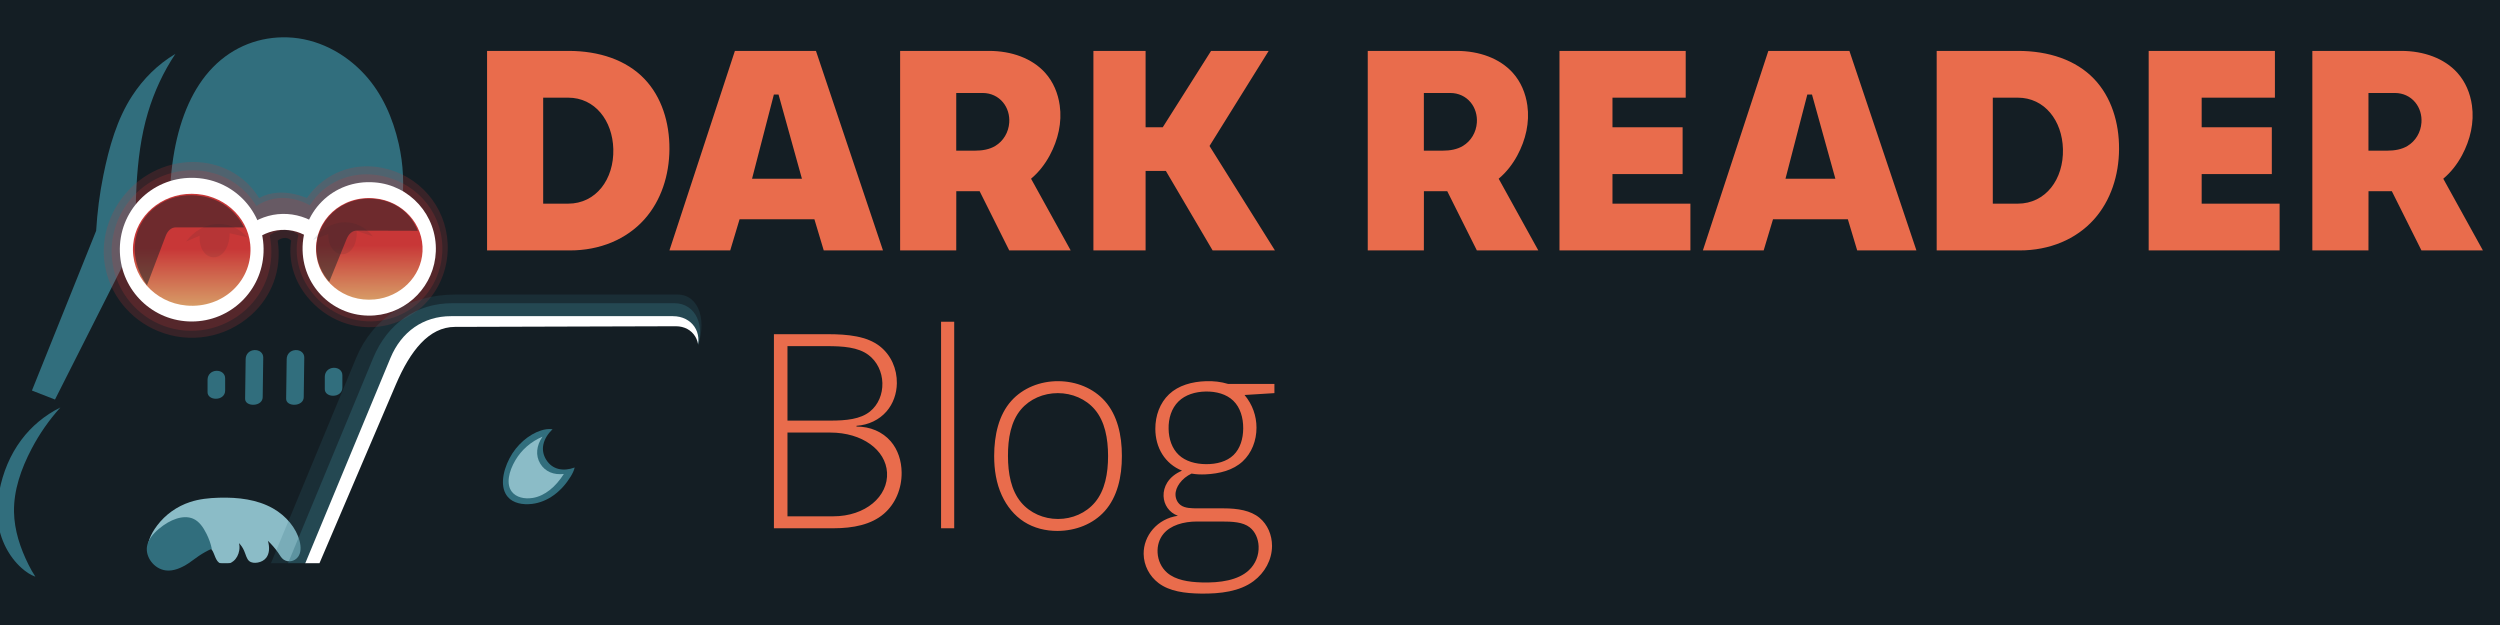
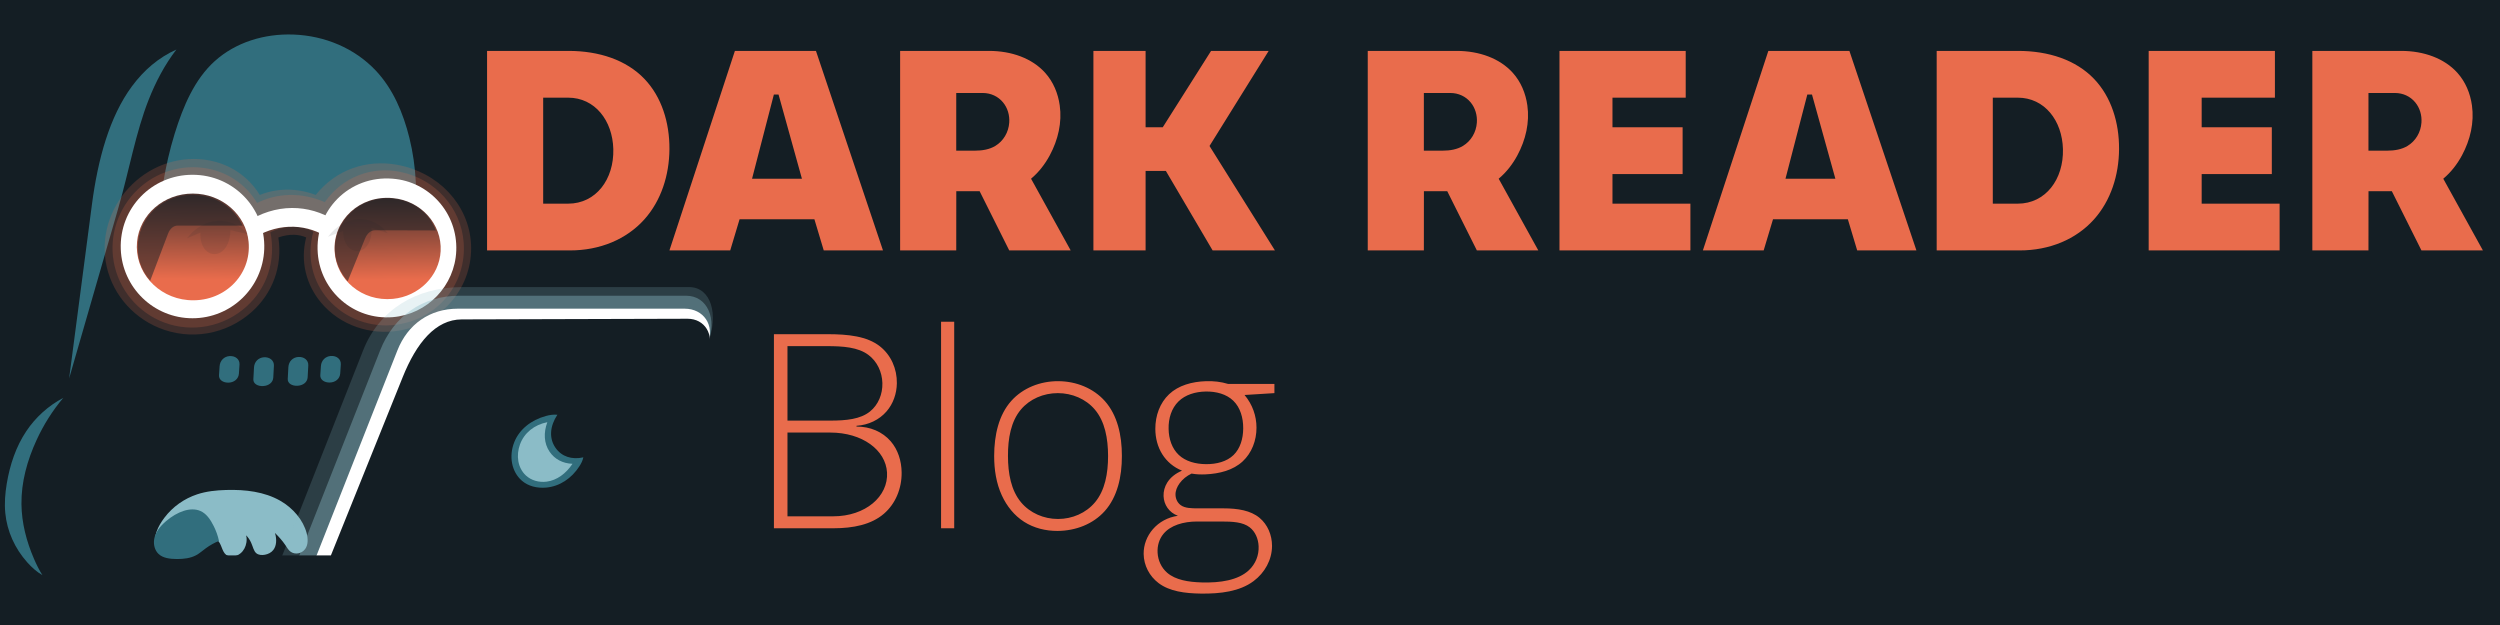
<svg xmlns="http://www.w3.org/2000/svg" viewBox="0 0 2048 512">
  <defs>
-     <linearGradient x1="157.136" y1="203.793" x2="157.055" y2="250.503" id="gradient9410" gradientUnits="userSpaceOnUse">
-       <stop offset="0%" stop-color="rgb(200,55,55)" />
-       <stop offset="100%" stop-color="rgb(215,155,102)" />
+     <linearGradient x1="164.399" y1="134.689" x2="163.25" y2="228.879" id="gradient10758" gradientUnits="userSpaceOnUse">
+       <stop offset="0%" stop-color="rgb(20,30,36)" />
+       <stop offset="100%" stop-color="rgb(233,108,76)" />
    </linearGradient>
-     <linearGradient x1="302.2" y1="201.083" x2="302.536" y2="245.526" id="gradient9411" gradientUnits="userSpaceOnUse">
-       <stop offset="0%" stop-color="rgb(200,55,55)" />
-       <stop offset="100%" stop-color="rgb(215,155,102)" />
+     <linearGradient x1="312.685" y1="140.506" x2="313.837" y2="229.228" id="gradient10759" gradientUnits="userSpaceOnUse">
+       <stop offset="0%" stop-color="rgb(20,30,36)" />
+       <stop offset="100%" stop-color="rgb(233,108,76)" />
    </linearGradient>
  </defs>
  <g>
    <path d="M-34,-22 L2066,-22 L2066,559 L-34,559 L-34,-22 Z" fill="rgb(20,30,36)" opacity="1" />
  </g>
  <g>
    <g>
-       <path d="M198.822,262.737 C258.55,260.348 315.47,272.449 345.201,310.307 C371.534,343.839 374.177,391.552 352.283,429.526 C329.878,468.385 284.088,490.352 229.185,490.352 L61.57,490.352 C43.532,490.352 33.097,469.306 26.159,444.317 C16.005,407.745 15.326,369.721 32.485,339.157 C59.679,290.718 125.88,265.654 198.822,262.737 Z" fill="rgb(20,30,36)" opacity="1" />
-       <path d="M115.78,338.613 C120.777,350.411 120.179,365.286 116.765,379.758 C114.514,389.299 111.061,398.476 106.141,406.907 C101.762,414.41 96.189,421.128 89.616,426.973 C94.635,423.714 100.245,421.865 106.141,421.071 C115.584,419.8 125.757,421.398 135.651,424.613 L145.175,465.564 C132.784,470.873 120.231,475.652 107.403,479.728 C87.18,486.155 67.09,491.487 48.383,487.991 C23.175,483.28 2.935,464.829 -4.771,439.875 C-10.492,421.349 -8.193,400.579 -1.155,380.805 C3.067,368.945 9.023,357.819 16.928,348.257 C29.976,332.473 47.895,321.724 67.559,318.119 C79.74,315.886 92.136,316.559 101.615,322.087 C107.993,325.807 112.796,331.568 115.78,338.613 Z" fill="rgb(20,30,36)" opacity="1" />
-       <path d="M49.477,333.791 C40.19,344.091 32.329,355.38 25.942,367.545 C17.258,384.087 11.162,401.62 11.476,419.382 C11.74,434.262 16.496,448.854 23.402,462.657 C25.08,466.011 26.876,469.308 28.983,472.424 C24.752,470.925 21.182,468.414 17.821,465.448 C7.216,456.089 -0.137,441.681 -1.784,426.615 C-2.656,418.644 -2.093,410.521 -0.579,402.505 C2.325,387.134 8.261,372.654 17.504,360.312 C25.839,349.181 36.676,340.152 49.477,333.791 Z" fill="rgb(49,110,125)" opacity="1" />
-       <path d="M172.324,449.038 C175.656,451.759 175.857,458.178 179.309,460.846 C182.476,463.295 187.402,462.761 191.21,459.662 C193.782,457.569 195.409,454.399 195.99,450.881 C196.316,448.913 196.301,446.888 195.764,444.914 C197.544,446.674 198.901,448.8 199.914,451.042 C201.39,454.308 201.986,457.893 204.194,459.662 C205.966,461.082 208.588,461.331 211.179,460.846 C213.899,460.338 216.399,459.08 218.066,456.947 C220.728,453.539 221.035,448.335 219.461,442.995 C222.547,446.017 225.466,449.277 227.832,452.761 C229.32,454.952 230.512,457.21 232.426,458.486 C236.104,460.935 241.354,460.014 244.198,456.144 C246.602,452.874 246.712,448.109 245.39,443.026 C242.683,432.614 234.383,422.553 223.647,416.485 C210.739,409.19 195.287,407.257 179.301,407.726 C171.219,407.963 163.207,408.789 155.694,411.267 C144.936,414.814 135.575,421.473 128.77,430.438 C123.149,437.842 119.554,446.084 121.794,452.761 C124.306,460.253 132.532,464.274 141.327,461.133 C153.645,449.637 166.589,444.358 172.324,449.038 Z" fill="rgb(139,188,199)" opacity="1" />
-       <path d="M158.07,424.856 C163.067,426.94 166.507,431.898 169.232,437.414 C171.126,441.247 172.624,445.278 173.504,449.515 C169.778,451.144 166.229,453.17 162.88,455.417 C160.06,457.309 157.434,459.453 154.618,461.319 C148.559,465.332 141.951,468.104 135.734,467.275 C131.048,466.65 126.833,464.004 123.93,460.192 C121.2,456.608 119.786,452.172 120.387,447.858 C121.159,442.312 125.237,437.373 130.165,433.228 C139.312,425.534 150.046,421.511 158.07,424.856 Z" fill="rgb(49,110,125)" opacity="1" />
-       <path d="M18.133,322.941 L72.381,186.719 C73.791,172.155 75.69,157.682 78.409,143.32 C82.071,123.975 86.609,104.962 95.286,87.867 C105.039,68.652 119.459,52.18 137.479,40.852 C156.011,29.201 177.81,23.337 200.165,21.564 C230.101,19.189 259.795,24.148 283.345,39.647 C302.369,52.166 316.644,71.064 325.538,92.689 C336.504,119.352 338.724,149.202 333.977,179.486 L374.964,312.091 L348.403,334.677 L298.827,328.535 C288.729,344.094 276.891,351.873 262.235,351.873 L174.887,351.873 C158.699,351.873 144.833,344.503 132.393,329.764 L63.931,337.134 L18.133,322.941 Z" fill="rgb(20,30,36)" opacity="1" />
-       <path d="M143.683,44.127 C133.776,58.975 126.337,75.132 121.255,92.03 C115.422,111.429 112.967,131.756 111.812,152.217 C111.004,166.531 111.01,180.867 111.812,195.207 L45.045,327.307 L26.159,319.937 L78.762,189.066 C79.693,173.761 81.617,158.607 84.664,143.619 C89.399,120.322 95.891,97.531 108.271,78.519 C117.326,64.615 129.152,52.755 143.683,44.127 Z" fill="rgb(49,110,125)" opacity="1" />
-       <path d="M235.753,30.615 C213.311,29.812 191.287,37.804 174.373,55.181 C142.107,88.328 133.132,150.654 142.502,218.545 L184.996,213.632 C194.937,193.893 211.279,181.636 231.545,181.14 C251.216,180.658 267.721,191.46 278.247,209.947 L332.191,191.618 L329.003,169.413 C331.303,152.01 330.453,134.662 326.642,117.825 C321.859,96.693 313.114,76.828 299.017,61.346 C282.375,43.07 259.664,31.471 235.753,30.615 Z" fill="rgb(49,110,125)" opacity="1" />
-       <path d="M249.265,292.928 L248.812,325.433 C248.762,329.009 245.591,331.356 241.608,331.574 C237.62,331.792 234.36,329.87 234.405,326.661 L234.858,294.156 C234.918,289.89 238.07,286.98 242.062,286.786 C246.041,286.593 249.319,289.077 249.265,292.928 Z" fill="rgb(49,110,125)" opacity="1" />
-       <path d="M215.649,292.928 L215.196,325.433 C215.146,329.009 211.975,331.356 207.992,331.574 C204.004,331.792 200.744,329.87 200.789,326.661 L201.242,294.156 C201.302,289.89 204.454,286.98 208.446,286.786 C212.424,286.593 215.703,289.077 215.649,292.928 Z" fill="rgb(49,110,125)" opacity="1" />
-       <path d="M184.434,309.9 L184.434,320.063 C184.434,324.034 181.04,326.678 176.777,326.652 C173.065,326.63 170.028,324.578 170.028,321.292 L170.028,311.129 C170.028,306.864 173.197,303.933 177.231,303.759 C181.172,303.588 184.434,306.05 184.434,309.9 Z" fill="rgb(49,110,125)" opacity="1" />
-       <path d="M280.48,307.444 L280.48,317.607 C280.48,321.577 277.085,324.221 272.823,324.195 C269.111,324.173 266.073,322.121 266.073,318.835 L266.073,308.672 C266.073,304.407 269.243,301.477 273.277,301.302 C277.218,301.132 280.48,303.593 280.48,307.444 Z" fill="rgb(49,110,125)" opacity="1" />
-       <path d="M212.229,162.227 C216.964,159.589 222.15,158.228 227.485,157.868 C235.374,157.337 243.547,159.08 251.409,162.205 C266.267,141.063 289.995,132.973 312.789,137.417 C343.397,143.385 365.248,168.982 366.72,199.39 C368.304,232.104 346.596,260.756 314.413,266.953 C291.367,271.392 266.987,262.249 251.364,242.744 C241.319,230.203 235.949,214.173 238.523,197.077 C237.296,195.782 235.711,195.063 234.023,194.919 C231.775,194.728 229.5,195.57 227.485,197.099 C231.161,221.236 222.314,243.267 205.69,258.123 C184.772,276.818 155.32,281.89 129.41,271.2 C106.503,261.749 89.707,241.149 85.82,216.714 C82.163,193.719 90.548,170.103 107.615,153.51 C124.473,137.119 148.014,129.574 170.819,133.894 C187.571,137.068 202.657,146.622 212.229,162.227 Z" fill="rgb(200,55,55)" opacity="0.2" />
-       <path d="M210.049,168.766 C215.998,164.734 222.743,162.577 229.664,162.227 C237.895,161.811 246.127,163.964 253.77,168.107 C266.354,148.626 287.351,140.618 308.068,143.319 C338.931,147.343 361.355,171.843 362.361,201.57 C363.38,231.636 342.535,257.787 312.234,262.594 C291.049,265.955 268.947,257.07 255.069,239.04 C245.136,226.136 240.584,209.547 244.425,192.355 C241.397,189.835 237.774,188.512 234.023,188.381 C229.452,188.221 224.947,189.835 220.946,192.74 C225.742,216.618 217.78,238.924 201.331,253.764 C182.878,270.413 156.882,275.551 133.768,266.841 C112.2,258.713 96.295,239.611 92.359,216.714 C88.671,195.262 96.096,173.131 111.974,157.868 C127.012,143.413 148.058,136.838 168.64,140.433 C185.429,143.366 200.531,153.048 210.049,168.766 Z" fill="rgb(200,55,55)" opacity="0.2" />
-       <path d="M306.896,149.411 C335.678,151.58 358.183,176.38 357.023,206.077 C355.945,233.667 334.264,256.215 306.896,258.384 C276.353,260.803 250.408,237.988 248.051,208.256 C245.354,174.246 272.912,146.656 306.896,149.411 Z" fill="rgb(255,255,255)" opacity="1" />
-       <path d="M157.049,145.68 C190.432,145.614 217.147,173.034 215.895,206.705 C214.723,238.214 188.832,263.37 157.049,263.37 C125.267,263.37 99.376,238.214 98.204,206.705 C96.953,173.034 123.667,145.614 157.049,145.68 Z" fill="rgb(255,255,255)" opacity="1" />
-       <path d="M231.368,175.24 C242.082,175.01 252.517,178.359 261.731,184.813 L257.373,197.89 C250.456,191.91 242.222,188.582 233.547,188.317 C224.658,188.045 216.041,191.007 208.574,196.71 L202.036,185.813 C210.773,179.12 220.865,175.465 231.368,175.24 Z" fill="rgb(255,255,255)" opacity="1" />
-       <path d="M157.049,158.757 C182.111,158.763 202.791,176.993 204.997,200.166 C207.771,229.298 183.071,252.99 152.691,250.294 C126.575,247.976 106.671,225.773 109.102,200.166 C111.319,176.803 132.075,158.721 157.049,158.757 Z" fill="url(#gradient9410)" opacity="1" />
-       <path d="M306.896,162.488 C329.688,164.571 347.3,183.63 346.126,206.077 C345.053,226.585 328.096,243.276 306.896,245.307 C281.526,247.738 260.178,229.616 258.948,206.077 C257.605,180.375 279.878,159.812 306.896,162.488 Z" fill="url(#gradient9411)" opacity="1" />
-       <path d="M178.296,183.47 C187.453,183.161 196.04,187.017 202.587,194.366 L188.128,191.052 C188.067,202.659 182.194,211.171 174.565,210.74 C167.728,210.355 162.894,202.894 163.591,193.073 L152.46,197.823 C159.198,189.085 168.226,183.809 178.296,183.47 Z" fill="rgb(20,30,36)" opacity="0.1" />
-       <path d="M282.414,182.111 C291.338,182.031 299.551,186.12 305.515,193.662 L292.148,189.113 C292.8,199.968 287.683,208.245 280.399,208.263 C273.713,208.28 268.648,201.264 268.895,191.697 L256.425,196.549 C263.182,187.586 272.289,182.202 282.414,182.111 Z" fill="rgb(20,30,36)" opacity="0.1" />
-       <path d="M120.398,233.708 L135.746,193.246 C137.368,188.97 140.325,186.27 144.118,186.27 L199.927,186.27 C193.295,172.736 181.438,164.152 167.837,161.155 C148.925,156.989 129.983,163.41 119.003,177.898 C107.062,193.655 107.453,215.183 120.398,233.708 Z" fill="rgb(20,30,36)" opacity="0.5" />
-       <path d="M269.69,230.918 L283.917,195.891 C285.654,191.617 288.564,188.904 292.289,188.915 L342.242,189.06 C336.989,175.52 325.949,166.887 312.942,163.946 C293.005,159.438 273.568,167.781 264.109,184.875 C256.091,199.361 257.677,216.975 269.69,230.918 Z" fill="rgb(20,30,36)" opacity="0.5" />
-       <path d="M219.742,466.744 L291.745,293.228 C305.541,259.982 335.601,241.291 373.191,241.291 L554.97,241.291 C573.125,241.291 579.938,263.766 570.315,287.326 L501.853,454.94 C498.831,462.339 492.748,466.744 485.125,466.744 L219.742,466.744 Z" fill="rgb(49,110,125)" opacity="0.2" />
-       <path d="M233.704,466.744 L305.707,293.228 C317.414,265.015 341.065,248.373 370.628,248.373 L552.407,248.373 C570.215,248.373 578.446,267.42 570.315,287.326 L501.853,454.94 C498.831,462.339 492.748,466.744 485.125,466.744 L233.704,466.744 Z" fill="rgb(49,110,125)" opacity="0.4" />
-       <path d="M247.868,466.744 L319.872,293.228 C328.807,271.694 346.87,258.997 369.448,258.997 L551.227,258.997 C566.999,258.997 576.269,272.749 570.315,287.326 L501.853,454.94 C498.831,462.339 492.748,466.744 485.125,466.744 L247.868,466.744 Z" fill="rgb(255,255,255)" opacity="1" />
-       <path d="M324.281,315.01 C336.113,287.327 351.4,267.857 372.677,267.794 L553.587,267.26 C567.968,267.217 576.038,280.471 570.315,294.408 L497.132,472.646 C490.435,488.955 472.642,496.211 449.714,496.254 L167.29,496.789 C157.91,496.806 151.577,489.997 150.765,481.444 C149.722,470.455 157.7,461.377 169.651,461.377 L261.721,461.377 L324.281,315.01 Z" fill="rgb(20,30,36)" opacity="1" />
-       <path d="M447.535,376.762 C452.562,384.687 461.351,386.427 470.785,382.977 C470.156,385.61 468.952,388.008 467.557,390.29 C460.003,402.648 448.735,411.262 435.867,412.802 C428.014,413.743 420.382,412.142 416.041,407.142 C409.727,399.868 411.293,387.155 417.467,375.325 C423.128,364.478 433.095,355.869 443.174,352.652 C446.318,351.648 449.415,351.187 452.634,351.623 C444.881,359.169 442.233,368.406 447.535,376.762 Z" fill="rgb(49,110,125)" opacity="1" />
-       <path d="M442.648,379.921 C446.63,386.433 453.695,389.24 461.897,388.263 C455.274,398.784 446.346,406.273 436.435,407.905 C429.51,409.045 422.79,407.358 419.291,402.82 C414.525,396.638 416.648,386.386 422.247,376.943 C427.26,368.486 434.834,361.813 444.408,357.716 C439.445,365.033 438.454,373.063 442.648,379.921 Z" fill="rgb(139,188,199)" opacity="1" />
+       <path d="M210.753,277.295 C267.324,279.877 320.193,297.564 347.057,335.676 C365.757,362.204 370.49,395.426 357.918,423.163 C340.503,461.586 292.786,482.927 234.806,482.927 L67.42,482.927 C38.997,482.927 16.415,462.49 7.858,433.528 C2.755,416.252 3.458,397.21 9.341,379.417 C14.974,362.38 24.4,347.256 38.461,333.716 C76.468,297.117 143.404,274.221 210.753,277.295 Z" fill="rgb(20,30,36)" opacity="1" />
+       <path d="M51.835,325.918 C42.957,336.466 35.671,348.052 29.973,360.447 C22.253,377.235 17.358,395.032 17.576,413.033 C17.761,428.365 21.661,443.494 27.874,457.861 C29.854,462.441 32.064,466.923 34.736,471.16 C29.959,468.402 25.924,464.708 22.3,460.648 C12.157,449.283 5.782,435.245 4.333,420.256 C3.564,412.292 4.194,404.181 5.537,396.178 C8.129,380.731 13.048,365.908 21.545,353.223 C29.143,341.882 39.41,332.513 51.835,325.918 Z" fill="rgb(49,110,125)" opacity="1" />
+       <path d="M178.204,442.649 C181.532,445.366 181.733,451.776 185.18,454.441 C188.343,456.886 193.261,456.353 197.064,453.258 C199.633,451.168 201.258,448.002 201.839,444.489 C202.163,442.524 202.148,440.502 201.613,438.53 C203.39,440.288 204.745,442.411 205.757,444.649 C207.231,447.912 207.826,451.491 210.031,453.258 C211.801,454.676 214.418,454.924 217.007,454.441 C219.723,453.933 222.219,452.677 223.884,450.547 C226.543,447.144 226.849,441.946 225.277,436.613 C228.358,439.632 231.274,442.887 233.637,446.367 C235.123,448.555 236.313,450.81 238.225,452.083 C241.897,454.529 247.14,453.61 249.981,449.745 C252.381,446.479 252.491,441.721 251.171,436.645 C248.467,426.247 240.178,416.2 229.457,410.14 C216.567,402.855 201.137,400.924 185.172,401.393 C177.101,401.63 169.1,402.454 161.597,404.929 C150.854,408.472 141.505,415.122 134.71,424.073 C129.097,431.468 125.507,439.698 127.743,446.367 C130.252,453.848 138.467,457.864 147.25,454.727 C159.551,443.247 172.477,437.974 178.204,442.649 Z" fill="rgb(139,188,199)" opacity="1" />
+       <path d="M163.97,418.5 C168.96,420.584 172.396,425.532 175.117,431.04 C177.008,434.869 178.504,438.893 179.382,443.125 C175.601,444.64 172.039,446.666 168.774,449.019 C166.01,451.009 163.507,453.34 160.522,454.913 C156.031,457.28 150.595,457.96 145.098,457.954 C139.147,457.949 133.398,457.153 129.876,453.788 C126.748,450.798 125.54,446.08 126.338,441.47 C127.303,435.89 131.263,430.978 136.103,426.86 C145.195,419.125 155.947,415.149 163.97,418.5 Z" fill="rgb(49,110,125)" opacity="1" />
+       <path d="M55.148,321.195 L74.184,180.686 C77.937,152.986 81.493,126.032 91.49,101.532 C100.606,79.189 114.722,59.372 133.927,46.425 C155.912,31.605 183.799,26.509 212.263,26.035 C241.446,25.549 270.193,30.07 291.752,44.82 C306.84,55.141 317.913,70.18 325.9,87.147 C338.162,113.197 342.384,142.989 339.637,173.463 L325.962,325.168 C287.724,331.596 249.133,334.446 210.429,334.533 C158.656,334.649 106.701,329.682 55.148,321.195 Z" fill="rgb(20,30,36)" opacity="1" />
+       <path d="M144.517,40.555 C134.988,52.981 127.691,66.741 121.762,81.766 C111.184,108.576 105.776,139.771 96.98,170.239 L56.633,310.001 L75.318,167.49 C80.15,130.63 89.659,95.586 108.113,70.662 C117.874,57.479 129.83,47.198 144.517,40.555 Z" fill="rgb(49,110,125)" opacity="1" />
+       <path d="M240.377,28.303 C216.51,27.436 193.022,34.656 175.922,50.07 C159.55,64.829 150.156,86.614 143.078,109.563 C134.948,135.922 130.84,163.213 129.302,191.108 L188.244,201.737 C200.571,184.851 217.948,175.282 237.345,175.115 C258.217,174.935 276.923,185.605 290.661,203.883 L339.338,186.321 C342.149,161.45 341.269,136.819 335.405,113.081 C330.269,92.288 321.827,72.648 307.844,57.823 C290.545,39.483 266.07,29.237 240.377,28.303 Z" fill="rgb(49,110,125)" opacity="1" />
+       <path d="M252.552,299.38 L252.029,309.052 C251.81,313.116 248.264,315.724 243.872,316.007 C239.244,316.304 235.519,314.063 235.715,310.443 L236.237,300.771 C236.498,295.939 240.006,292.705 244.394,292.426 C249.024,292.131 252.787,295.019 252.552,299.38 Z" fill="rgb(49,110,125)" opacity="1" />
+       <path d="M224.393,299.625 L223.87,309.297 C223.651,313.36 220.105,315.969 215.713,316.251 C211.085,316.549 207.36,314.308 207.556,310.688 L208.078,301.016 C208.339,296.184 211.847,292.95 216.235,292.671 C220.864,292.376 224.628,295.264 224.393,299.625 Z" fill="rgb(49,110,125)" opacity="1" />
+       <path d="M196.21,298.656 L195.723,306.003 C195.424,310.511 191.665,313.405 187.052,313.464 C182.664,313.521 179.163,311.096 179.409,307.394 L179.896,300.047 C180.216,295.215 183.704,291.998 188.053,291.701 C192.72,291.382 196.499,294.295 196.21,298.656 Z" fill="rgb(49,110,125)" opacity="1" />
+       <path d="M279.195,298.562 L278.707,305.909 C278.409,310.417 274.649,313.311 270.037,313.37 C265.649,313.427 262.148,311.002 262.393,307.3 L262.88,299.953 C263.201,295.121 266.689,291.904 271.038,291.607 C275.705,291.288 279.484,294.201 279.195,298.562 Z" fill="rgb(49,110,125)" opacity="1" />
+       <path d="M212.804,159.708 C219.868,156.875 227.283,155.437 234.751,155.355 C242.844,155.267 250.901,156.772 258.643,159.686 C275.575,138.456 300.735,130.633 324.974,134.932 C359.187,141 384.123,167.738 385.86,199.816 C387.734,234.433 363.084,264.723 326.87,270.845 C303.327,274.824 278.658,266.546 263.065,247.971 C250.996,233.593 245.724,214.331 250.808,194.51 C247.774,193.166 244.55,192.49 241.281,192.356 C236.86,192.174 232.38,193.008 228.039,194.532 C231.71,218.637 222.876,240.637 206.274,255.474 C185.385,274.142 155.973,279.209 130.098,268.533 C107.222,259.094 90.449,238.523 86.568,214.12 C82.916,191.157 91.289,167.573 108.333,151.002 C125.168,134.634 148.677,127.1 171.451,131.414 C188.18,134.583 203.245,144.124 212.804,159.708 Z" fill="rgb(233,108,76)" opacity="0.2" />
+       <path d="M210.627,166.238 C218.945,162.108 227.876,159.941 236.928,159.708 C246.824,159.454 256.68,161.514 266.035,165.58 C281.141,144.308 305.095,136.09 328.074,140.827 C356.849,146.759 377.743,170.495 379.841,198.613 C382.348,232.237 359.06,261.377 324.463,266.029 C304.188,268.755 283.022,261.318 269.085,245.563 C256.076,230.859 250.919,210.504 256.702,189.795 C251.867,187.248 246.609,185.975 241.281,185.826 C234.584,185.64 227.874,187.249 221.51,190.179 C226.299,214.025 218.347,236.301 201.922,251.121 C183.493,267.747 157.533,272.878 134.451,264.18 C112.911,256.062 97.028,236.986 93.097,214.12 C89.415,192.698 96.83,170.597 112.686,155.355 C127.703,140.919 148.721,134.353 169.274,137.944 C186.041,140.872 201.122,150.541 210.627,166.238 Z" fill="rgb(233,108,76)" opacity="0.2" />
+       <path d="M321.592,146.381 C351.555,148.639 374.985,174.457 373.776,205.373 C372.654,234.095 350.083,257.569 321.592,259.826 C289.795,262.346 262.785,238.593 260.331,207.642 C257.524,172.236 286.213,143.513 321.592,146.381 Z" fill="rgb(255,255,255)" opacity="1" />
+       <path d="M157.7,143.184 C191.037,143.118 217.715,170.5 216.465,204.125 C215.295,235.592 189.439,260.714 157.7,260.714 C125.961,260.714 100.105,235.592 98.935,204.125 C97.685,170.5 124.363,143.118 157.7,143.184 Z" fill="rgb(255,255,255)" opacity="1" />
+       <path d="M239.144,170.384 C251.509,170.3 263.636,173.815 274.501,180.717 L269.632,195.322 C260.88,189.348 250.988,186.114 240.805,185.762 C229.86,185.384 219.04,188.343 209.154,194.144 L202.109,181.973 C213.478,174.524 226.144,170.472 239.144,170.384 Z" fill="rgb(255,255,255)" opacity="1" />
+       <path d="M157.956,158.587 C181.836,158.593 201.541,175.963 203.643,198.044 C206.286,225.802 182.751,248.377 153.803,245.808 C128.918,243.599 109.953,222.443 112.269,198.044 C114.382,175.782 134.159,158.553 157.956,158.587 Z" fill="url(#gradient10758)" opacity="1" />
+       <path d="M321.884,162.308 C344.594,164.384 362.142,183.374 360.973,205.74 C359.904,226.174 343.008,242.804 321.884,244.828 C296.606,247.25 275.335,229.194 274.11,205.74 C272.772,180.131 294.964,159.642 321.884,162.308 Z" fill="url(#gradient10759)" opacity="1" />
+       <path d="M178.917,180.922 C188.062,180.613 196.637,184.464 203.175,191.803 L188.736,188.494 C188.675,200.085 182.81,208.585 175.191,208.155 C168.364,207.77 163.536,200.32 164.233,190.512 L153.116,195.255 C159.845,186.53 168.861,181.26 178.917,180.922 Z" fill="rgb(20,30,36)" opacity="0.1" />
+       <path d="M294.64,179.565 C303.552,179.486 311.754,183.569 317.709,191.1 L304.361,186.558 C305.012,197.398 299.902,205.663 292.628,205.682 C285.951,205.699 280.892,198.691 281.139,189.138 L268.686,193.984 C275.434,185.032 284.529,179.655 294.64,179.565 Z" fill="rgb(20,30,36)" opacity="0.1" />
+       <path d="M123.033,230.004 L137.657,191.45 C139.203,187.375 142.02,184.802 145.634,184.802 L198.812,184.802 C192.461,171.915 181.208,163.721 168.235,160.872 C150.493,156.977 132.594,162.852 121.704,176.826 C115.398,184.916 112.177,195.192 112.851,205.604 C113.423,214.456 116.786,223.035 123.033,230.004 Z" fill="rgb(20,30,36)" opacity="0.5" />
+       <path d="M284.812,230.491 L298.989,195.591 C300.719,191.332 303.619,188.629 307.33,188.64 L357.103,188.785 C351.869,175.294 340.868,166.691 327.909,163.761 C308.043,159.269 288.677,167.583 279.252,184.614 C271.263,199.049 272.843,216.598 284.812,230.491 Z" fill="rgb(20,30,36)" opacity="0.5" />
+       <path d="M229.157,460.331 L297.463,287.051 C310.574,253.789 340.769,235.185 378.798,235.185 L564.576,235.185 C582.387,235.185 589.068,257.463 579.9,281.157 L515.131,448.543 C512.266,455.947 506.145,460.331 498.426,460.331 L229.157,460.331 Z" fill="rgb(139,188,199)" opacity="0.2" />
+       <path d="M243.1,460.331 L311.406,287.051 C322.535,258.818 346.322,242.257 376.238,242.257 L562.016,242.257 C579.582,242.257 587.65,261.129 579.9,281.157 L515.131,448.543 C512.266,455.947 506.145,460.331 498.426,460.331 L243.1,460.331 Z" fill="rgb(139,188,199)" opacity="0.4" />
+       <path d="M257.246,460.331 L325.551,287.051 C334.045,265.502 352.212,252.866 375.06,252.866 L560.838,252.866 C576.429,252.866 585.579,266.481 579.9,281.157 L515.131,448.543 C512.266,455.947 506.145,460.331 498.426,460.331 L257.246,460.331 Z" fill="rgb(255,255,255)" opacity="1" />
+       <path d="M329.955,308.803 C341.161,280.981 356.751,261.714 378.285,261.652 L563.195,261.118 C577.413,261.077 585.374,274.207 579.9,288.229 L510.416,466.225 C504.782,480.659 484.918,482.82 460.335,482.82 L174.049,482.82 C170.785,482.82 167.934,481.89 166.09,479.892 C163.801,477.412 163.257,473.487 163.295,469.438 C163.332,465.499 163.914,461.674 166.084,458.977 C168.196,456.353 171.62,454.971 175.535,454.971 L271.08,454.971 L329.955,308.803 Z" fill="rgb(20,30,36)" opacity="1" />
+       <path d="M455.098,366.888 C460.144,374.12 468.528,376.733 477.868,374.666 C477.315,377.327 476.089,379.724 474.644,381.969 C468.242,391.917 458.443,398.48 447.321,399.44 C440.033,400.07 432.76,398.324 427.523,393.788 C419.063,386.459 416.736,373.787 421.255,362.309 C425.418,351.734 435.108,344.101 447.151,340.789 C450.215,339.947 453.378,339.435 456.598,339.762 C450.574,348.95 449.504,358.869 455.098,366.888 Z" fill="rgb(49,110,125)" opacity="1" />
+       <path d="M450.218,370.042 C454.341,376.156 461.035,379.678 468.993,379.945 C463.625,388.016 456.157,393.466 447.889,394.549 C441.563,395.378 435.214,393.613 430.769,389.472 C424.177,383.331 422.609,373.19 426.028,363.925 C429.444,354.668 437.573,347.978 448.384,345.847 C445.164,354.498 445.573,363.153 450.218,370.042 Z" fill="rgb(139,188,199)" opacity="1" />
    </g>
-     <path d="M634,273.762 L677.61,273.762 C694.836,273.762 710.282,275.393 720.894,283.767 C729.907,290.88 734.893,302.137 734.706,314.001 C734.572,322.442 731.726,330.711 726.277,337.002 C720.302,343.901 711.559,348.15 701.645,348.802 L701.645,349.454 C712.898,349.393 722.959,353.76 729.649,361.471 C735.625,368.361 738.521,377.626 738.621,387.083 C738.759,400.212 733.602,412.699 724.048,420.905 C713.756,429.745 699.036,432.759 682.721,432.759 L634,432.759 L634,273.762 Z M645.093,344.56 L680.111,344.56 C693.151,344.56 704.803,343.433 712.683,337.111 C719.495,331.646 723.095,322.865 722.851,313.783 C722.607,304.663 718.507,296.037 711.378,290.727 C702.905,284.417 690.723,283.55 677.175,283.55 L645.093,283.55 L645.093,344.56 Z M645.093,354.348 L645.093,422.971 L682.504,422.971 C709.066,422.971 727.796,406.589 726.658,387.083 C725.582,368.654 706.451,354.348 680.111,354.348 L645.093,354.348 Z M781.687,432.759 L770.92,432.759 L770.92,263.539 L781.687,263.539 L781.687,432.759 Z M919.042,373.489 C919.111,390.598 915.315,407.162 905.013,418.676 C895.538,429.265 881.31,434.875 866.297,434.934 C856.584,434.973 846.948,432.598 838.891,427.43 C830.934,422.327 824.781,414.683 820.729,405.897 C816.125,395.913 814.408,384.76 814.422,373.489 C814.442,356.38 818.197,339.876 828.451,328.41 C837.936,317.805 852.159,312.188 866.95,312.26 C881.657,312.333 895.779,318.02 905.176,328.628 C915.346,340.107 919.092,356.546 919.042,373.489 Z M825.732,373.489 C825.721,387.816 828.27,401.731 836.444,411.498 C843.786,420.27 855.019,425.149 866.732,425.147 C878.44,425.144 889.675,420.268 897.02,411.498 C905.201,401.73 907.749,387.814 907.732,373.489 C907.715,359.159 905.135,345.245 896.911,335.534 C889.532,326.82 878.257,322.036 866.515,322.048 C854.839,322.061 843.638,326.815 836.336,335.479 C828.15,345.192 825.661,359.136 825.732,373.489 Z M1044,314.544 L1044,322.048 L1019.53,323.571 C1026.058,331.344 1029.31,340.746 1029.318,350.324 C1029.328,360.963 1025.415,371.097 1017.954,378.002 C1010.199,385.178 999.111,388.099 987.448,388.605 C983.671,388.769 979.885,388.647 976.138,387.953 C972.188,389.858 968.814,392.5 966.35,395.892 C964.214,398.832 962.82,402.188 962.979,405.571 C963.133,408.853 964.655,411.941 967.274,413.836 C970.742,416.345 975.906,416.446 981.684,416.446 L1002.347,416.446 C1014.006,416.446 1024.527,418.167 1031.82,424.222 C1038.454,429.731 1042.067,438.325 1042.042,447.223 C1042.011,458.5 1036.23,469.135 1026.871,476.097 C1015.503,484.555 999.807,486.496 983.642,486.266 C970.688,486.081 958.122,484.478 949.113,477.674 C941.563,471.973 936.995,463.134 936.878,453.749 C936.786,446.4 939.541,439.175 944.436,433.521 C949.529,427.638 956.693,423.722 964.936,422.536 C961.401,421.245 958.458,418.993 956.399,416.066 C954.422,413.254 953.327,409.893 953.191,406.441 C953.038,402.558 954.095,398.717 956.154,395.385 C958.856,391.012 963.175,387.753 968.308,385.56 C961.485,382.845 955.962,378.152 952.212,372.238 C948.311,366.084 946.479,358.792 946.448,351.412 C946.403,340.461 950.208,330.062 957.704,322.973 C965.411,315.684 976.48,312.617 988.101,312.26 C994.176,312.074 1000.253,312.727 1006.154,314.544 L1044,314.544 Z M948.297,452.77 C948.65,459.088 951.366,465.055 956.154,469.203 C963.012,475.147 973.608,476.822 984.512,477.131 C999.63,477.559 1014.226,475.339 1022.989,467.208 C1028.589,462.012 1031.399,454.824 1031.058,447.441 C1030.777,441.342 1028.313,435.534 1023.772,431.998 C1018.155,427.624 1009.681,427.213 1000.172,427.213 L980.814,427.213 C969.232,427.213 958.898,430.404 953.161,437.282 C949.543,441.619 947.984,447.173 948.297,452.77 Z M957.324,351.412 C957.443,359.582 960.105,367.445 965.643,372.673 C971.253,377.969 979.427,380.155 987.883,380.231 C996.56,380.31 1004.968,378.18 1010.558,372.727 C1016.008,367.412 1018.385,359.339 1018.443,350.977 C1018.503,342.26 1016.044,333.841 1010.341,328.302 C1004.697,322.821 996.306,320.586 987.666,320.743 C979.181,320.898 971.011,323.367 965.426,328.845 C959.69,334.471 957.091,342.813 957.324,351.412 Z" fill="rgb(233,108,76)" opacity="1" />
+   </g>
+   <g>
    <path d="M399,41.7 L399,205.146 L466.942,205.146 C491.38,205.146 513.213,196.145 527.969,179.607 C541.617,164.311 548.264,143.574 548.399,122.146 C548.536,100.437 542.035,79.414 527.969,64.685 C513.051,49.064 490.677,41.7 465.66,41.7 L399,41.7 Z M444.969,80.008 L465.4,80.008 C487.399,80.008 501.825,98.795 502.43,122.146 C503.07,146.816 488.272,166.838 465.4,166.838 L444.969,166.838 L444.969,80.008 Z M602.03,41.7 L548.399,205.146 L598.199,205.146 L605.861,179.607 L667.153,179.607 L674.814,205.146 L723.337,205.146 L668.43,41.7 L602.03,41.7 Z M633.953,77.454 L637.784,77.454 L656.937,146.408 L616.076,146.408 L633.953,77.454 Z M737.383,41.7 L737.383,205.146 L783.352,205.146 L783.392,156.623 L802.506,156.623 L826.767,205.146 L877.113,205.146 L844.644,146.408 C851.045,141.03 856.087,134.475 859.967,127.254 C866.839,114.465 870.083,100.28 868.139,86.392 C866.743,76.414 862.846,67.009 856.136,59.577 C845.492,47.787 828.696,41.7 810.167,41.7 L737.383,41.7 Z M783.352,76.177 L805.06,76.177 C811.754,76.177 817.681,79.028 821.66,83.839 C825.445,88.416 827.192,94.431 826.767,100.439 C826.205,108.404 822.007,115.563 815.275,119.592 C810.588,122.397 804.872,123.423 798.675,123.423 L783.347,123.423 L783.352,76.177 Z M895.721,41.7 L895.721,205.146 L938.475,205.146 L938.475,140.023 L955.075,140.023 L993.383,205.146 L1044.424,205.146 L990.829,119.592 L1039.296,41.7 L992.106,41.7 L952.521,104.269 L938.475,104.269 L938.475,41.7 L895.721,41.7 Z M1277.519,41.7 L1277.519,205.146 L1384.78,205.146 L1384.78,166.838 L1320.934,166.838 L1320.934,142.577 L1378.396,142.577 L1378.396,104.269 L1320.934,104.269 L1320.934,80.008 L1380.934,80.008 L1380.934,41.7 L1277.519,41.7 Z M1894.27,41.7 L1894.27,205.146 L1940.239,205.146 L1940.279,156.623 L1959.393,156.623 L1983.654,205.146 L2034,205.146 L2001.531,146.408 C2007.933,141.03 2012.974,134.475 2016.854,127.254 C2023.726,114.465 2026.97,100.28 2025.026,86.392 C2023.63,76.414 2019.733,67.009 2013.024,59.577 C2002.379,47.787 1985.583,41.7 1967.054,41.7 L1894.27,41.7 Z M1940.239,76.177 L1961.947,76.177 C1968.641,76.177 1974.568,79.028 1978.547,83.839 C1982.332,88.416 1984.079,94.431 1983.654,100.439 C1983.092,108.404 1978.894,115.563 1972.162,119.592 C1967.475,122.397 1961.759,123.423 1955.562,123.423 L1940.234,123.423 L1940.239,76.177 Z M1120.458,41.7 L1120.458,205.146 L1166.427,205.146 L1166.467,156.623 L1185.581,156.623 L1209.842,205.146 L1260.188,205.146 L1227.719,146.408 C1234.121,141.03 1239.162,134.475 1243.042,127.254 C1249.914,114.465 1253.158,100.28 1251.215,86.392 C1249.818,76.414 1245.921,67.009 1239.212,59.577 C1228.567,47.787 1211.771,41.7 1193.243,41.7 L1120.458,41.7 Z M1166.427,76.177 L1188.135,76.177 C1194.829,76.177 1200.756,79.028 1204.735,83.839 C1208.52,88.416 1210.267,94.431 1209.842,100.439 C1209.28,108.404 1205.082,115.563 1198.35,119.592 C1193.663,122.397 1187.947,123.423 1181.75,123.423 L1166.422,123.423 L1166.427,76.177 Z M1448.626,41.7 L1394.995,205.146 L1444.795,205.146 L1452.457,179.607 L1513.749,179.607 L1521.41,205.146 L1569.933,205.146 L1515.026,41.7 L1448.626,41.7 Z M1480.549,77.454 L1484.38,77.454 L1503.534,146.408 L1462.672,146.408 L1480.549,77.454 Z M1586.533,41.7 L1586.533,205.146 L1654.475,205.146 C1678.913,205.146 1700.746,196.145 1715.502,179.607 C1729.15,164.311 1735.797,143.574 1735.932,122.146 C1736.069,100.437 1729.568,79.414 1715.502,64.685 C1700.584,49.064 1678.21,41.7 1653.193,41.7 L1586.533,41.7 Z M1632.502,80.008 L1652.933,80.008 C1674.932,80.008 1689.358,98.795 1689.963,122.146 C1690.603,146.816 1675.805,166.838 1652.933,166.838 L1632.502,166.838 L1632.502,80.008 Z M1760.194,41.7 L1760.194,205.146 L1867.455,205.146 L1867.455,166.838 L1803.609,166.838 L1803.609,142.577 L1861.07,142.577 L1861.07,104.269 L1803.609,104.269 L1803.609,80.008 L1863.609,80.008 L1863.609,41.7 L1760.194,41.7 Z" fill="rgb(233,108,76)" opacity="1" />
  </g>
+   <g>
+     <path d="M634,273.762 L677.61,273.762 C694.836,273.762 710.282,275.393 720.894,283.767 C729.907,290.88 734.893,302.137 734.706,314.001 C734.572,322.442 731.726,330.711 726.277,337.002 C720.302,343.901 711.559,348.15 701.645,348.802 L701.645,349.454 C712.898,349.393 722.959,353.76 729.649,361.471 C735.625,368.361 738.521,377.626 738.621,387.083 C738.759,400.212 733.602,412.699 724.048,420.905 C713.756,429.745 699.036,432.759 682.721,432.759 L634,432.759 L634,273.762 Z M645.093,344.56 L680.111,344.56 C693.151,344.56 704.803,343.433 712.683,337.111 C719.495,331.646 723.095,322.865 722.851,313.783 C722.607,304.663 718.507,296.037 711.378,290.727 C702.905,284.417 690.723,283.55 677.175,283.55 L645.093,283.55 L645.093,344.56 Z M645.093,354.348 L645.093,422.971 L682.504,422.971 C709.066,422.971 727.796,406.589 726.658,387.083 C725.582,368.654 706.451,354.348 680.111,354.348 L645.093,354.348 Z M781.687,432.759 L770.92,432.759 L770.92,263.539 L781.687,263.539 L781.687,432.759 Z M919.042,373.489 C919.111,390.598 915.315,407.162 905.013,418.676 C895.538,429.265 881.31,434.875 866.297,434.934 C856.584,434.973 846.948,432.598 838.891,427.43 C830.934,422.327 824.781,414.683 820.729,405.897 C816.125,395.913 814.408,384.76 814.422,373.489 C814.442,356.38 818.197,339.876 828.451,328.41 C837.936,317.805 852.159,312.188 866.95,312.26 C881.657,312.333 895.779,318.02 905.176,328.628 C915.346,340.107 919.092,356.546 919.042,373.489 Z M825.732,373.489 C825.721,387.816 828.27,401.731 836.444,411.498 C843.786,420.27 855.019,425.149 866.732,425.147 C878.44,425.144 889.675,420.268 897.02,411.498 C905.201,401.73 907.749,387.814 907.732,373.489 C907.715,359.159 905.135,345.245 896.911,335.534 C889.532,326.82 878.257,322.036 866.515,322.048 C854.839,322.061 843.638,326.815 836.336,335.479 C828.15,345.192 825.661,359.136 825.732,373.489 Z M1044,314.544 L1044,322.048 L1019.53,323.571 C1026.058,331.344 1029.31,340.746 1029.318,350.324 C1029.328,360.963 1025.415,371.097 1017.954,378.002 C1010.199,385.178 999.111,388.099 987.448,388.605 C983.671,388.769 979.885,388.647 976.138,387.953 C972.188,389.858 968.814,392.5 966.35,395.892 C964.214,398.832 962.82,402.188 962.979,405.571 C963.133,408.853 964.655,411.941 967.274,413.836 C970.742,416.345 975.906,416.446 981.684,416.446 L1002.347,416.446 C1014.006,416.446 1024.527,418.167 1031.82,424.222 C1038.454,429.731 1042.067,438.325 1042.042,447.223 C1042.011,458.5 1036.23,469.135 1026.871,476.097 C1015.503,484.555 999.807,486.496 983.642,486.266 C970.688,486.081 958.122,484.478 949.113,477.674 C941.563,471.973 936.995,463.134 936.878,453.749 C936.786,446.4 939.541,439.175 944.436,433.521 C949.529,427.638 956.693,423.722 964.936,422.536 C961.401,421.245 958.458,418.993 956.399,416.066 C954.422,413.254 953.327,409.893 953.191,406.441 C953.038,402.558 954.095,398.717 956.154,395.385 C958.856,391.012 963.175,387.753 968.308,385.56 C961.485,382.845 955.962,378.152 952.212,372.238 C948.311,366.084 946.479,358.792 946.448,351.412 C946.403,340.461 950.208,330.062 957.704,322.973 C965.411,315.684 976.48,312.617 988.101,312.26 C994.176,312.074 1000.253,312.727 1006.154,314.544 L1044,314.544 Z M948.297,452.77 C948.65,459.088 951.366,465.055 956.154,469.203 C963.012,475.147 973.608,476.822 984.512,477.131 C999.63,477.559 1014.226,475.339 1022.989,467.208 C1028.589,462.012 1031.399,454.824 1031.058,447.441 C1030.777,441.342 1028.313,435.534 1023.772,431.998 C1018.155,427.624 1009.681,427.213 1000.172,427.213 L980.814,427.213 C969.232,427.213 958.898,430.404 953.161,437.282 C949.543,441.619 947.984,447.173 948.297,452.77 Z M957.324,351.412 C957.443,359.582 960.105,367.445 965.643,372.673 C971.253,377.969 979.427,380.155 987.883,380.231 C996.56,380.31 1004.968,378.18 1010.558,372.727 C1016.008,367.412 1018.385,359.339 1018.443,350.977 C1018.503,342.26 1016.044,333.841 1010.341,328.302 C1004.697,322.821 996.306,320.586 987.666,320.743 C979.181,320.898 971.011,323.367 965.426,328.845 C959.69,334.471 957.091,342.813 957.324,351.412 Z" fill="rgb(233,108,76)" opacity="1" />
+   </g>
</svg>
